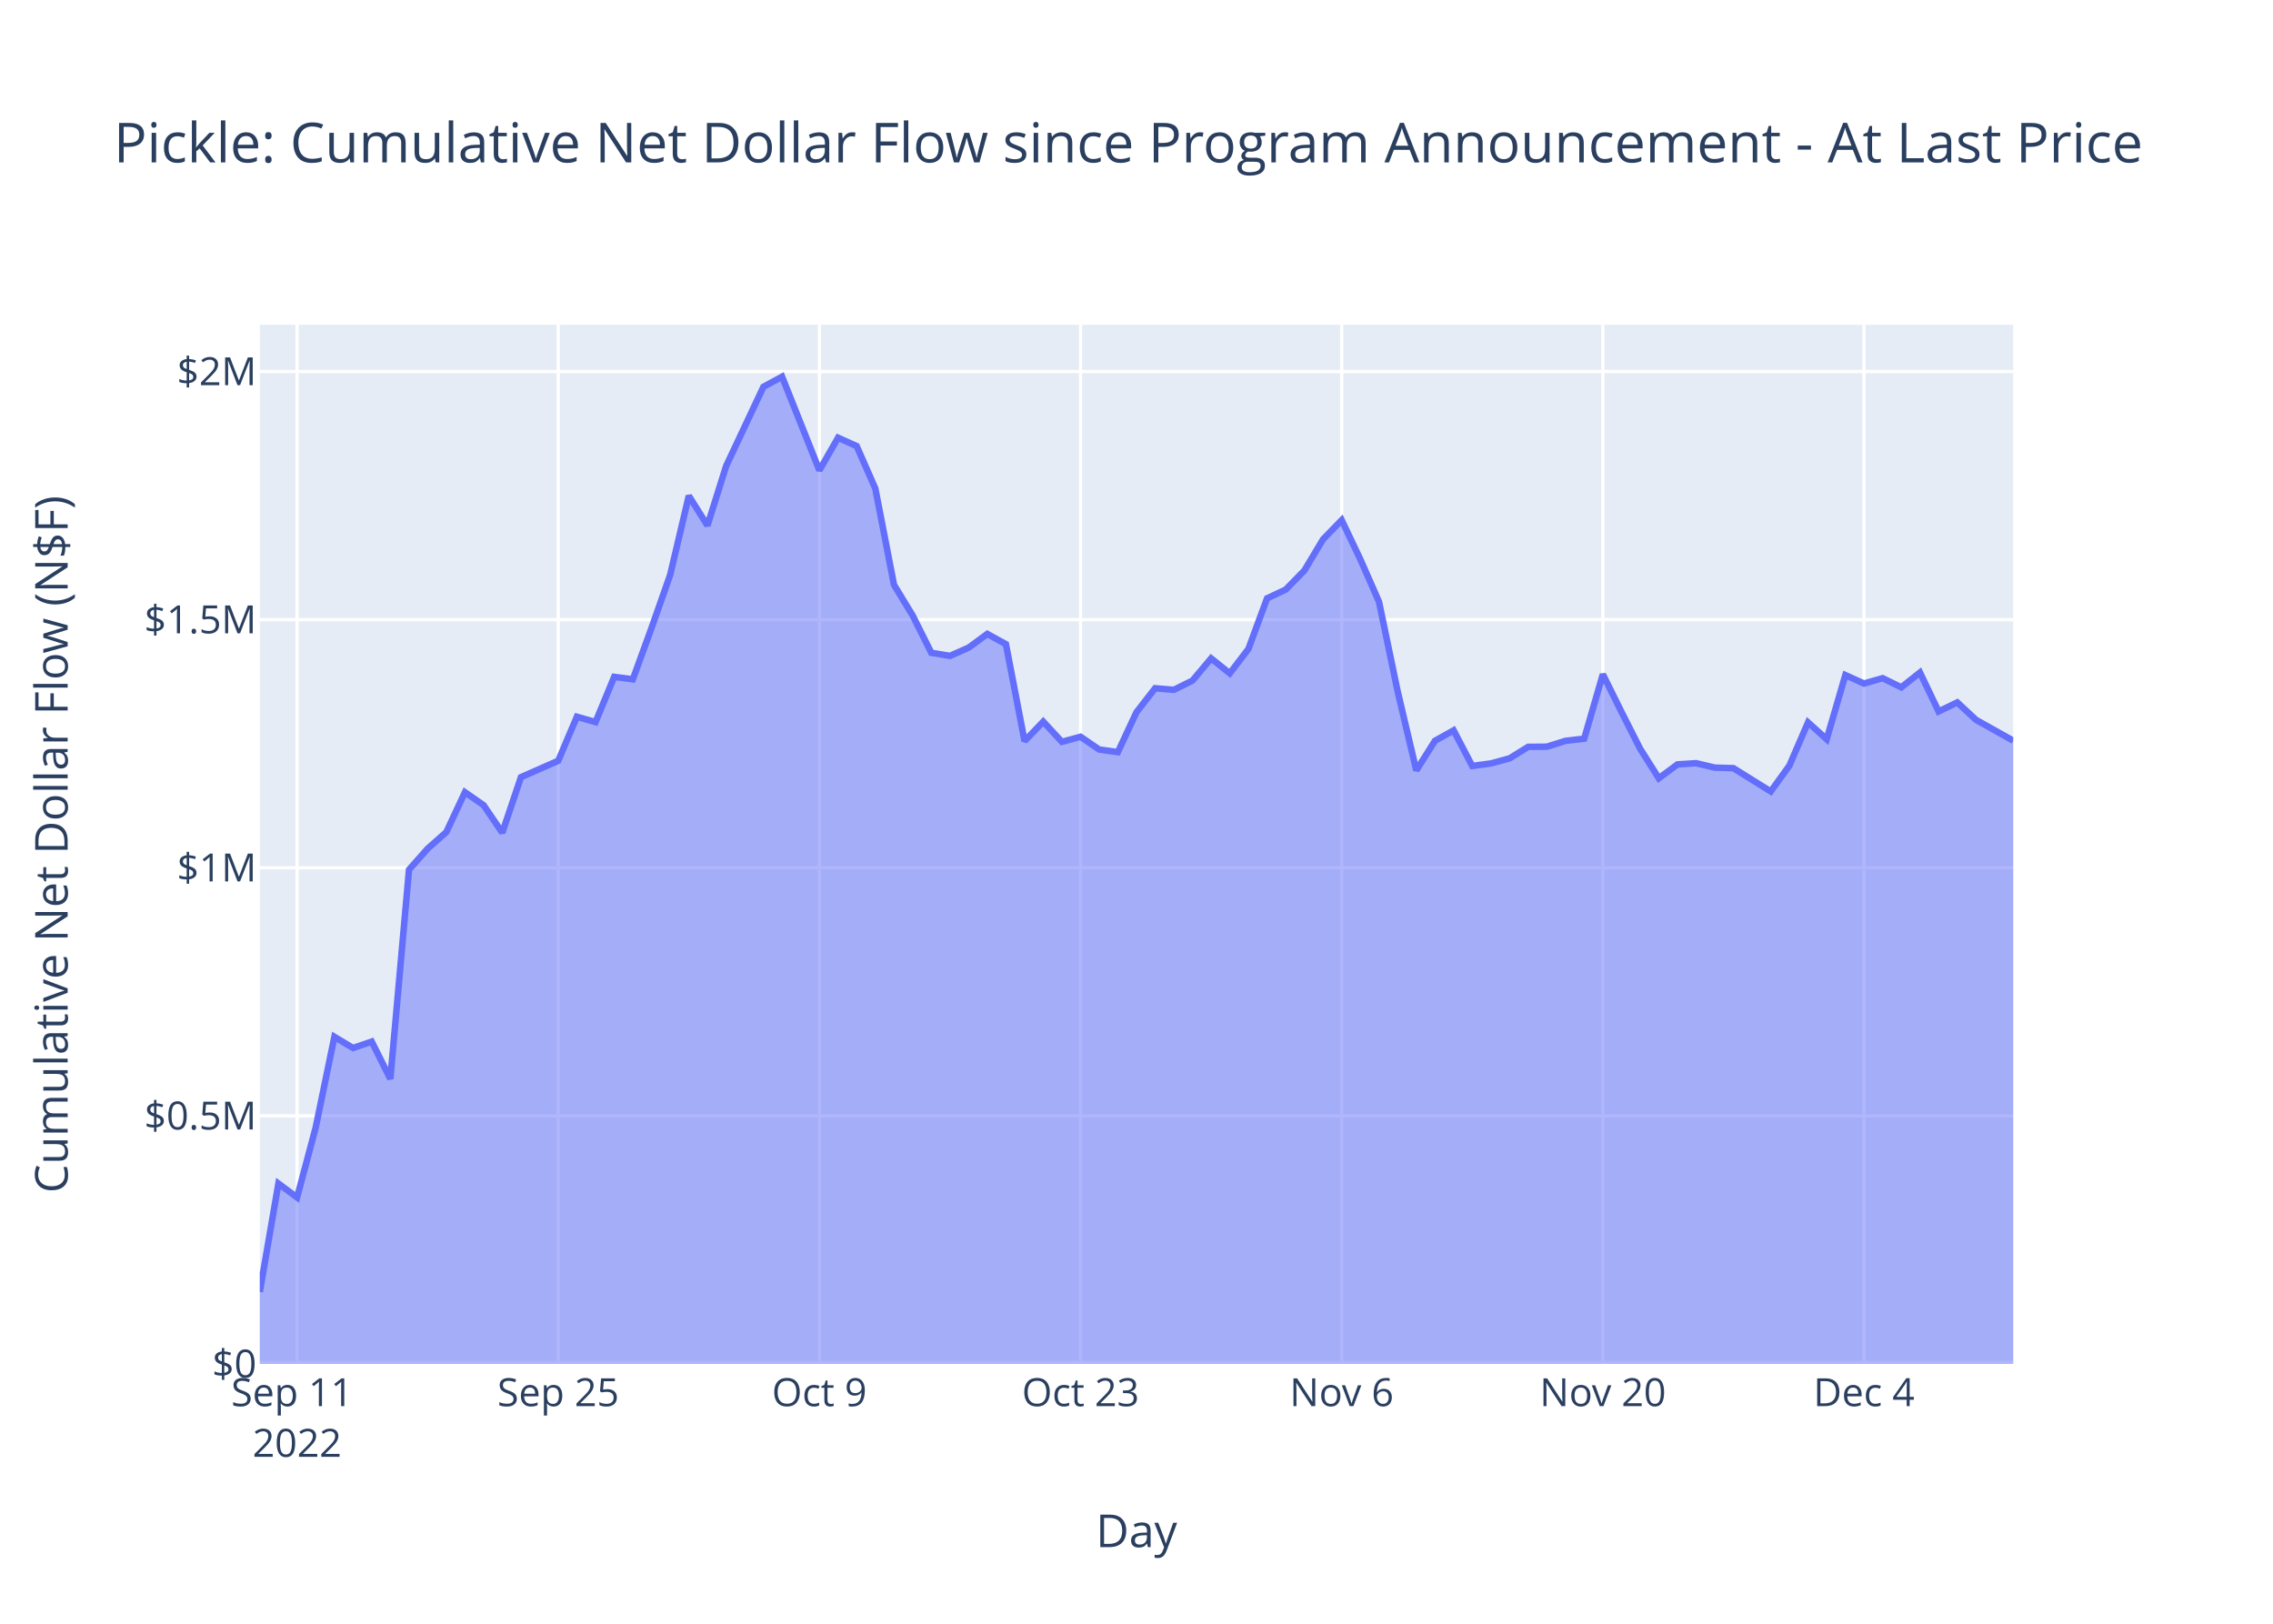
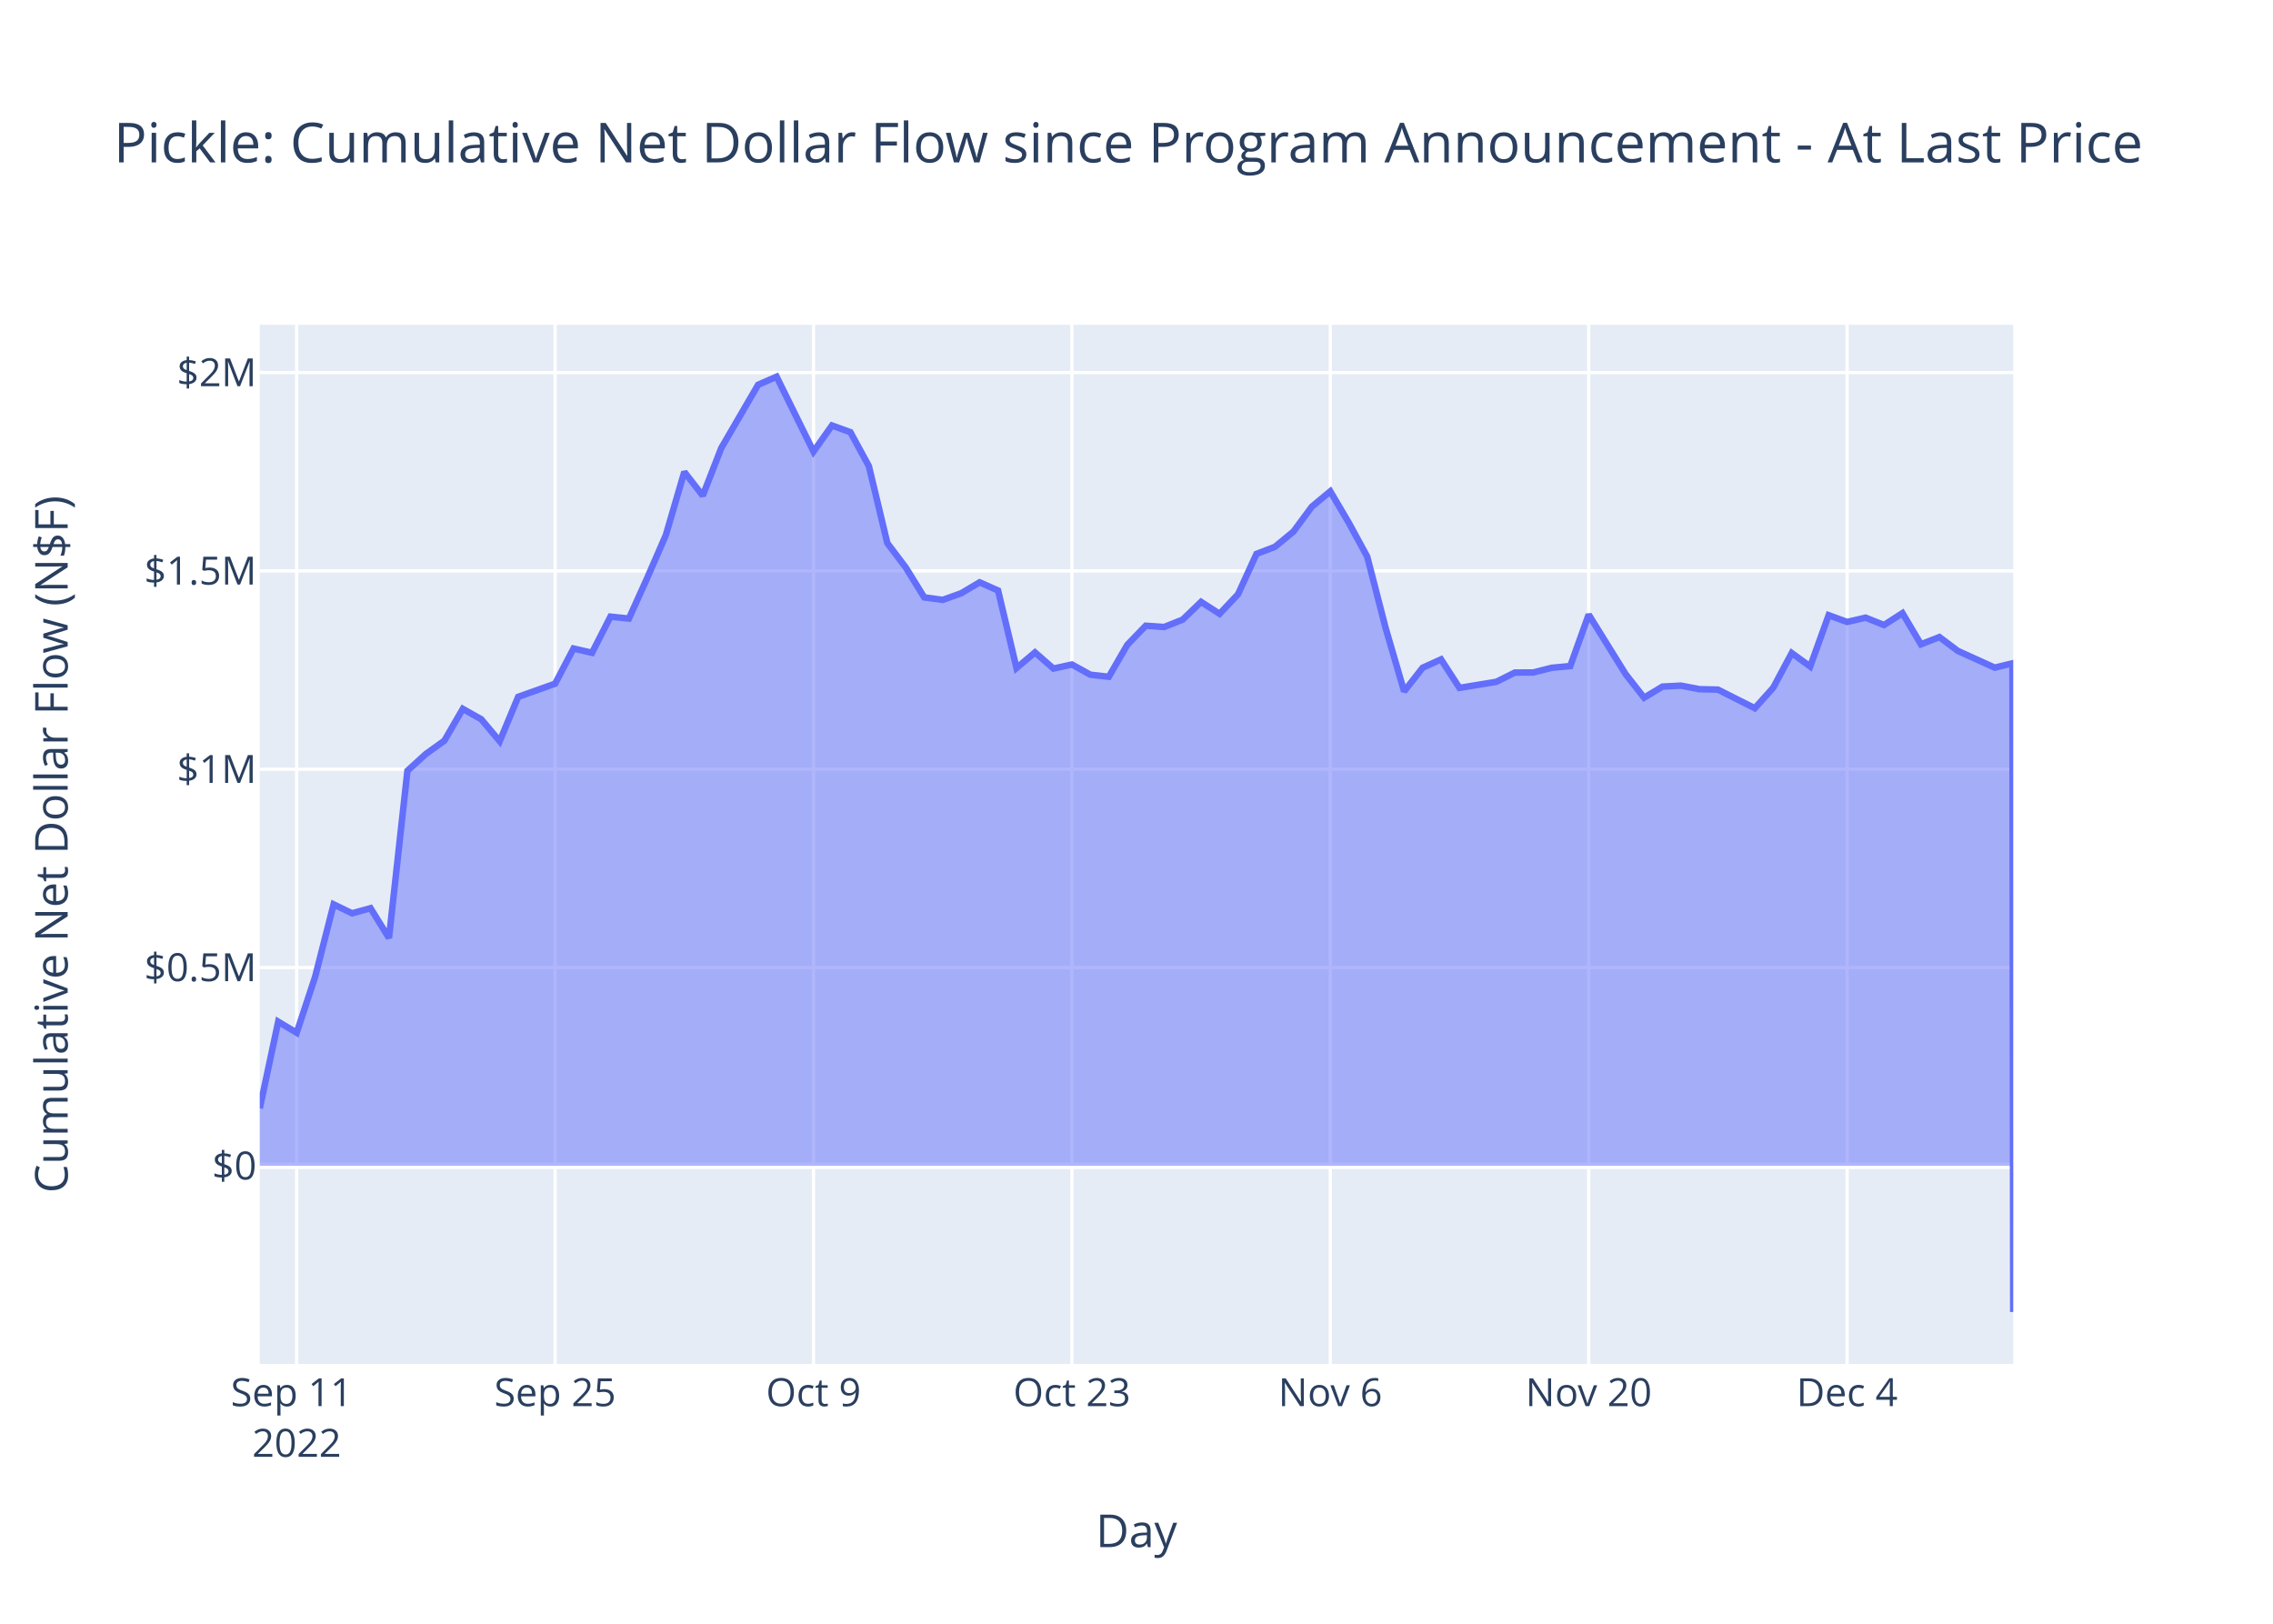
<svg xmlns="http://www.w3.org/2000/svg" class="main-svg" width="700" height="500" style="" viewBox="0 0 700 500">
  <rect x="0" y="0" width="700" height="500" style="fill: rgb(255, 255, 255); fill-opacity: 1;" />
-   <defs id="defs-f18676">
+   <defs id="defs-c508e6">
    <g class="clips">
-       <clipPath id="clipf18676xyplot" class="plotclip">
+       <clipPath id="clipc508e6xyplot" class="plotclip">
        <rect width="540" height="320" />
      </clipPath>
-       <clipPath class="axesclip" id="clipf18676x">
+       <clipPath class="axesclip" id="clipc508e6x">
        <rect x="80" y="0" width="540" height="500" />
      </clipPath>
-       <clipPath class="axesclip" id="clipf18676y">
+       <clipPath class="axesclip" id="clipc508e6y">
        <rect x="0" y="100" width="700" height="320" />
      </clipPath>
-       <clipPath class="axesclip" id="clipf18676xy">
+       <clipPath class="axesclip" id="clipc508e6xy">
        <rect x="80" y="100" width="540" height="320" />
      </clipPath>
    </g>
    <g class="gradients" />
    <g class="patterns" />
  </defs>
  <g class="bglayer">
    <rect class="bg" x="80" y="100" width="540" height="320" style="fill: rgb(229, 236, 246); fill-opacity: 1; stroke-width: 0;" />
  </g>
  <g class="layer-below">
    <g class="imagelayer" />
    <g class="shapelayer" />
  </g>
  <g class="cartesianlayer">
    <g class="subplot xy">
      <g class="layer-subplot">
        <g class="shapelayer" />
        <g class="imagelayer" />
      </g>
      <g class="minor-gridlayer">
        <g class="x" />
        <g class="y" />
      </g>
      <g class="gridlayer">
        <g class="x">
-           <path class="xgrid crisp" transform="translate(91.49,0)" d="M0,100v320" style="stroke: rgb(255, 255, 255); stroke-opacity: 1; stroke-width: 1px;" />
-           <path class="xgrid crisp" transform="translate(171.91,0)" d="M0,100v320" style="stroke: rgb(255, 255, 255); stroke-opacity: 1; stroke-width: 1px;" />
-           <path class="xgrid crisp" transform="translate(252.34,0)" d="M0,100v320" style="stroke: rgb(255, 255, 255); stroke-opacity: 1; stroke-width: 1px;" />
-           <path class="xgrid crisp" transform="translate(332.77,0)" d="M0,100v320" style="stroke: rgb(255, 255, 255); stroke-opacity: 1; stroke-width: 1px;" />
-           <path class="xgrid crisp" transform="translate(413.19,0)" d="M0,100v320" style="stroke: rgb(255, 255, 255); stroke-opacity: 1; stroke-width: 1px;" />
-           <path class="xgrid crisp" transform="translate(493.62,0)" d="M0,100v320" style="stroke: rgb(255, 255, 255); stroke-opacity: 1; stroke-width: 1px;" />
-           <path class="xgrid crisp" transform="translate(574.04,0)" d="M0,100v320" style="stroke: rgb(255, 255, 255); stroke-opacity: 1; stroke-width: 1px;" />
+           <path class="xgrid crisp" transform="translate(91.37,0)" d="M0,100v320" style="stroke: rgb(255, 255, 255); stroke-opacity: 1; stroke-width: 1px;" />
+           <path class="xgrid crisp" transform="translate(170.95,0)" d="M0,100v320" style="stroke: rgb(255, 255, 255); stroke-opacity: 1; stroke-width: 1px;" />
+           <path class="xgrid crisp" transform="translate(250.53,0)" d="M0,100v320" style="stroke: rgb(255, 255, 255); stroke-opacity: 1; stroke-width: 1px;" />
+           <path class="xgrid crisp" transform="translate(330.11,0)" d="M0,100v320" style="stroke: rgb(255, 255, 255); stroke-opacity: 1; stroke-width: 1px;" />
+           <path class="xgrid crisp" transform="translate(409.68,0)" d="M0,100v320" style="stroke: rgb(255, 255, 255); stroke-opacity: 1; stroke-width: 1px;" />
+           <path class="xgrid crisp" transform="translate(489.26,0)" d="M0,100v320" style="stroke: rgb(255, 255, 255); stroke-opacity: 1; stroke-width: 1px;" />
+           <path class="xgrid crisp" transform="translate(568.84,0)" d="M0,100v320" style="stroke: rgb(255, 255, 255); stroke-opacity: 1; stroke-width: 1px;" />
        </g>
        <g class="y">
-           <path class="ygrid crisp" transform="translate(0,343.6)" d="M80,0h540" style="stroke: rgb(255, 255, 255); stroke-opacity: 1; stroke-width: 1px;" />
-           <path class="ygrid crisp" transform="translate(0,267.21)" d="M80,0h540" style="stroke: rgb(255, 255, 255); stroke-opacity: 1; stroke-width: 1px;" />
-           <path class="ygrid crisp" transform="translate(0,190.81)" d="M80,0h540" style="stroke: rgb(255, 255, 255); stroke-opacity: 1; stroke-width: 1px;" />
-           <path class="ygrid crisp" transform="translate(0,114.41)" d="M80,0h540" style="stroke: rgb(255, 255, 255); stroke-opacity: 1; stroke-width: 1px;" />
+           <path class="ygrid crisp" transform="translate(0,297.93)" d="M80,0h540" style="stroke: rgb(255, 255, 255); stroke-opacity: 1; stroke-width: 1px;" />
+           <path class="ygrid crisp" transform="translate(0,236.87)" d="M80,0h540" style="stroke: rgb(255, 255, 255); stroke-opacity: 1; stroke-width: 1px;" />
+           <path class="ygrid crisp" transform="translate(0,175.8)" d="M80,0h540" style="stroke: rgb(255, 255, 255); stroke-opacity: 1; stroke-width: 1px;" />
+           <path class="ygrid crisp" transform="translate(0,114.73)" d="M80,0h540" style="stroke: rgb(255, 255, 255); stroke-opacity: 1; stroke-width: 1px;" />
        </g>
      </g>
      <g class="zerolinelayer">
-         <path class="yzl zl crisp" transform="translate(0,420)" d="M80,0h540" style="stroke: rgb(255, 255, 255); stroke-opacity: 1; stroke-width: 2px;" />
+         <path class="yzl zl crisp" transform="translate(0,359)" d="M80,0h540" style="stroke: rgb(255, 255, 255); stroke-opacity: 1; stroke-width: 2px;" />
      </g>
      <path class="xlines-below" />
      <path class="ylines-below" />
      <g class="overlines-below" />
      <g class="xaxislayer-below" />
      <g class="yaxislayer-below" />
      <g class="overaxes-below" />
-       <g class="plot" transform="translate(80,100)" clip-path="url(#clipf18676xyplot)">
+       <g class="plot" transform="translate(80,100)" clip-path="url(#clipc508e6xyplot)">
        <g class="scatterlayer mlayer">
-           <g class="trace scatter trace08a707" style="stroke-miterlimit: 2;">
+           <g class="trace scatter trace200ed3" style="stroke-miterlimit: 2;">
            <g class="fills">
              <g>
-                 <path class="js-fill" d="M540,320L0,320L0,297.81L5.74,264.45L11.49,268.73L17.23,247.16L22.98,219.27L28.72,222.71L34.47,220.74L40.21,232.21L45.96,167.8L51.7,161.32L57.45,156.23L63.19,143.95L68.94,147.95L74.68,156.41L80.43,139.32L91.91,134.26L97.66,120.71L103.4,122.35L109.15,108.43L114.89,109.17L120.64,93.39L126.38,77.04L132.13,52.68L137.87,61.81L143.62,43.51L155.11,19.11L160.85,16L172.34,44.83L178.09,34.79L183.83,37.37L189.57,50.44L195.32,80.09L201.06,89.52L206.81,101.01L212.55,101.97L218.3,99.43L224.04,95.21L229.79,98.36L235.53,128.21L241.28,122.21L247.02,128.43L252.77,126.87L258.51,130.8L264.26,131.6L270,119.3L275.74,111.93L281.49,112.42L287.23,109.58L292.98,102.74L298.72,107.34L304.47,99.82L310.21,84.25L315.96,81.54L321.7,75.67L327.45,66.07L333.19,60.16L338.94,72.25L344.68,85.31L350.43,112.9L356.17,137.22L361.91,128.12L367.66,124.9L373.4,135.87L379.15,135.08L384.89,133.52L390.64,129.97L396.38,129.93L402.13,128.13L407.87,127.46L413.62,107.65L419.36,119.23L425.11,130.57L430.85,139.65L436.6,135.38L442.34,135.01L448.09,136.37L453.83,136.54L465.32,143.71L471.06,135.76L476.81,122.45L482.55,127.63L488.3,107.88L494.04,110.48L499.79,108.83L505.53,111.65L511.28,107.08L517.02,119.08L522.77,116.29L528.51,121.64L540,128.08" style="fill: rgb(99, 110, 250); fill-opacity: 0.5; stroke-width: 0;" />
+                 <path class="js-fill" d="M540,259L0,259L0,241.27L5.68,214.6L11.37,218.02L17.05,200.78L22.74,178.48L28.42,181.23L34.11,179.66L39.79,188.83L45.47,137.34L51.16,132.16L56.84,128.09L62.53,118.28L68.21,121.48L73.89,128.24L79.58,114.58L90.95,110.53L96.63,99.7L102.32,101.01L108,89.89L113.68,90.47L119.37,77.86L125.05,64.79L130.74,45.32L136.42,52.62L142.11,37.99L153.47,18.48L159.16,16L170.53,39.05L176.21,31.02L181.89,33.08L187.58,43.53L193.26,67.23L198.95,74.77L204.63,83.95L210.32,84.72L216,82.69L221.68,79.32L227.37,81.83L233.05,105.7L238.74,100.9L244.42,105.87L250.11,104.62L255.79,107.76L261.47,108.4L267.16,98.57L272.84,92.68L278.53,93.07L284.21,90.81L289.89,85.34L295.58,89.01L301.26,83L306.95,70.56L312.63,68.39L318.32,63.7L324,56.02L329.68,51.3L335.37,60.96L341.05,71.4L346.74,93.45L352.42,112.9L358.11,105.62L363.79,103.05L369.47,111.82L380.84,109.94L386.53,107.1L392.21,107.07L397.89,105.63L403.58,105.1L409.26,89.26L420.63,107.58L426.32,114.84L432,111.42L437.68,111.13L443.37,112.22L449.05,112.35L460.42,118.08L466.11,111.73L471.79,101.09L477.47,105.23L483.16,89.44L488.84,91.52L494.53,90.2L500.21,92.46L505.89,88.81L511.58,98.4L517.26,96.17L522.95,100.44L534.32,105.59L539.76,104.25L540,304" style="fill: rgb(99, 110, 250); fill-opacity: 0.5; stroke-width: 0;" />
              </g>
            </g>
            <g class="errorbars" />
            <g class="lines">
-               <path class="js-line" d="M0,297.81L5.74,264.45L11.49,268.73L17.23,247.16L22.98,219.27L28.72,222.71L34.47,220.74L40.21,232.21L45.96,167.8L51.7,161.32L57.45,156.23L63.19,143.95L68.94,147.95L74.68,156.41L80.43,139.32L91.91,134.26L97.66,120.71L103.4,122.35L109.15,108.43L114.89,109.17L120.64,93.39L126.38,77.04L132.13,52.68L137.87,61.81L143.62,43.51L155.11,19.11L160.85,16L172.34,44.83L178.09,34.79L183.83,37.37L189.57,50.44L195.32,80.09L201.06,89.52L206.81,101.01L212.55,101.97L218.3,99.43L224.04,95.21L229.79,98.36L235.53,128.21L241.28,122.21L247.02,128.43L252.77,126.87L258.51,130.8L264.26,131.6L270,119.3L275.74,111.93L281.49,112.42L287.23,109.58L292.98,102.74L298.72,107.34L304.47,99.82L310.21,84.25L315.96,81.54L321.7,75.67L327.45,66.07L333.19,60.16L338.94,72.25L344.68,85.31L350.43,112.9L356.17,137.22L361.91,128.12L367.66,124.9L373.4,135.87L379.15,135.08L384.89,133.52L390.64,129.97L396.38,129.93L402.13,128.13L407.87,127.46L413.62,107.65L419.36,119.23L425.11,130.57L430.85,139.65L436.6,135.38L442.34,135.01L448.09,136.37L453.83,136.54L465.32,143.71L471.06,135.76L476.81,122.45L482.55,127.63L488.3,107.88L494.04,110.48L499.79,108.83L505.53,111.65L511.28,107.08L517.02,119.08L522.77,116.29L528.51,121.64L540,128.08" style="vector-effect: non-scaling-stroke; fill: none; stroke: rgb(99, 110, 250); stroke-opacity: 1; stroke-width: 2px; opacity: 1;" />
+               <path class="js-line" d="M0,241.27L5.68,214.6L11.37,218.02L17.05,200.78L22.74,178.48L28.42,181.23L34.11,179.66L39.79,188.83L45.47,137.34L51.16,132.16L56.84,128.09L62.53,118.28L68.21,121.48L73.89,128.24L79.58,114.58L90.95,110.53L96.63,99.7L102.32,101.01L108,89.89L113.68,90.47L119.37,77.86L125.05,64.79L130.74,45.32L136.42,52.62L142.11,37.99L153.47,18.48L159.16,16L170.53,39.05L176.21,31.02L181.89,33.08L187.58,43.53L193.26,67.23L198.95,74.77L204.63,83.95L210.32,84.72L216,82.69L221.68,79.32L227.37,81.83L233.05,105.7L238.74,100.9L244.42,105.87L250.11,104.62L255.79,107.76L261.47,108.4L267.16,98.57L272.84,92.68L278.53,93.07L284.21,90.81L289.89,85.34L295.58,89.01L301.26,83L306.95,70.56L312.63,68.39L318.32,63.7L324,56.02L329.68,51.3L335.37,60.96L341.05,71.4L346.74,93.45L352.42,112.9L358.11,105.62L363.79,103.05L369.47,111.82L380.84,109.94L386.53,107.1L392.21,107.07L397.89,105.63L403.58,105.1L409.26,89.26L420.63,107.58L426.32,114.84L432,111.42L437.68,111.13L443.37,112.22L449.05,112.35L460.42,118.08L466.11,111.73L471.79,101.09L477.47,105.23L483.16,89.44L488.84,91.52L494.53,90.2L500.21,92.46L505.89,88.81L511.58,98.4L517.26,96.17L522.95,100.44L534.32,105.59L539.76,104.25L540,304" style="vector-effect: non-scaling-stroke; fill: none; stroke: rgb(99, 110, 250); stroke-opacity: 1; stroke-width: 2px; opacity: 1;" />
            </g>
            <g class="points" />
            <g class="text" />
          </g>
        </g>
      </g>
      <g class="overplot" />
      <path class="xlines-above crisp" d="M0,0" style="fill: none;" />
      <path class="ylines-above crisp" d="M0,0" style="fill: none;" />
      <g class="overlines-above" />
      <g class="xaxislayer-above">
        <g class="xtick">
-           <text text-anchor="middle" x="0" y="433" transform="translate(91.49,0)" style="font-family: 'Open Sans', verdana, arial, sans-serif; font-size: 12px; fill: rgb(42, 63, 95); fill-opacity: 1; white-space: pre; opacity: 1;">
+           <text text-anchor="middle" x="0" y="433" transform="translate(91.37,0)" style="font-family: 'Open Sans', verdana, arial, sans-serif; font-size: 12px; fill: rgb(42, 63, 95); fill-opacity: 1; white-space: pre; opacity: 1;">
            <tspan class="line" dy="0em" x="0" y="433">Sep 11</tspan>
            <tspan class="line" dy="1.3em" x="0" y="433">2022</tspan>
          </text>
        </g>
        <g class="xtick">
-           <text text-anchor="middle" x="0" y="433" style="font-family: 'Open Sans', verdana, arial, sans-serif; font-size: 12px; fill: rgb(42, 63, 95); fill-opacity: 1; white-space: pre; opacity: 1;" transform="translate(171.91,0)">Sep 25</text>
+           <text text-anchor="middle" x="0" y="433" style="font-family: 'Open Sans', verdana, arial, sans-serif; font-size: 12px; fill: rgb(42, 63, 95); fill-opacity: 1; white-space: pre; opacity: 1;" transform="translate(170.95,0)">Sep 25</text>
        </g>
        <g class="xtick">
-           <text text-anchor="middle" x="0" y="433" style="font-family: 'Open Sans', verdana, arial, sans-serif; font-size: 12px; fill: rgb(42, 63, 95); fill-opacity: 1; white-space: pre; opacity: 1;" transform="translate(252.34,0)">Oct 9</text>
+           <text text-anchor="middle" x="0" y="433" style="font-family: 'Open Sans', verdana, arial, sans-serif; font-size: 12px; fill: rgb(42, 63, 95); fill-opacity: 1; white-space: pre; opacity: 1;" transform="translate(250.53,0)">Oct 9</text>
        </g>
        <g class="xtick">
-           <text text-anchor="middle" x="0" y="433" style="font-family: 'Open Sans', verdana, arial, sans-serif; font-size: 12px; fill: rgb(42, 63, 95); fill-opacity: 1; white-space: pre; opacity: 1;" transform="translate(332.77,0)">Oct 23</text>
+           <text text-anchor="middle" x="0" y="433" style="font-family: 'Open Sans', verdana, arial, sans-serif; font-size: 12px; fill: rgb(42, 63, 95); fill-opacity: 1; white-space: pre; opacity: 1;" transform="translate(330.11,0)">Oct 23</text>
        </g>
        <g class="xtick">
-           <text text-anchor="middle" x="0" y="433" style="font-family: 'Open Sans', verdana, arial, sans-serif; font-size: 12px; fill: rgb(42, 63, 95); fill-opacity: 1; white-space: pre; opacity: 1;" transform="translate(413.19,0)">Nov 6</text>
+           <text text-anchor="middle" x="0" y="433" style="font-family: 'Open Sans', verdana, arial, sans-serif; font-size: 12px; fill: rgb(42, 63, 95); fill-opacity: 1; white-space: pre; opacity: 1;" transform="translate(409.68,0)">Nov 6</text>
        </g>
        <g class="xtick">
-           <text text-anchor="middle" x="0" y="433" style="font-family: 'Open Sans', verdana, arial, sans-serif; font-size: 12px; fill: rgb(42, 63, 95); fill-opacity: 1; white-space: pre; opacity: 1;" transform="translate(493.62,0)">Nov 20</text>
+           <text text-anchor="middle" x="0" y="433" style="font-family: 'Open Sans', verdana, arial, sans-serif; font-size: 12px; fill: rgb(42, 63, 95); fill-opacity: 1; white-space: pre; opacity: 1;" transform="translate(489.26,0)">Nov 20</text>
        </g>
        <g class="xtick">
-           <text text-anchor="middle" x="0" y="433" style="font-family: 'Open Sans', verdana, arial, sans-serif; font-size: 12px; fill: rgb(42, 63, 95); fill-opacity: 1; white-space: pre; opacity: 1;" transform="translate(574.04,0)">Dec 4</text>
+           <text text-anchor="middle" x="0" y="433" style="font-family: 'Open Sans', verdana, arial, sans-serif; font-size: 12px; fill: rgb(42, 63, 95); fill-opacity: 1; white-space: pre; opacity: 1;" transform="translate(568.84,0)">Dec 4</text>
        </g>
      </g>
      <g class="yaxislayer-above">
        <g class="ytick">
-           <text text-anchor="end" x="79" y="4.2" transform="translate(0,420)" style="font-family: 'Open Sans', verdana, arial, sans-serif; font-size: 12px; fill: rgb(42, 63, 95); fill-opacity: 1; white-space: pre; opacity: 1;">$0</text>
+           <text text-anchor="end" x="79" y="4.2" transform="translate(0,359)" style="font-family: 'Open Sans', verdana, arial, sans-serif; font-size: 12px; fill: rgb(42, 63, 95); fill-opacity: 1; white-space: pre; opacity: 1;">$0</text>
        </g>
        <g class="ytick">
-           <text text-anchor="end" x="79" y="4.2" style="font-family: 'Open Sans', verdana, arial, sans-serif; font-size: 12px; fill: rgb(42, 63, 95); fill-opacity: 1; white-space: pre; opacity: 1;" transform="translate(0,343.6)">$0.5M</text>
+           <text text-anchor="end" x="79" y="4.2" style="font-family: 'Open Sans', verdana, arial, sans-serif; font-size: 12px; fill: rgb(42, 63, 95); fill-opacity: 1; white-space: pre; opacity: 1;" transform="translate(0,297.93)">$0.5M</text>
        </g>
        <g class="ytick">
-           <text text-anchor="end" x="79" y="4.2" style="font-family: 'Open Sans', verdana, arial, sans-serif; font-size: 12px; fill: rgb(42, 63, 95); fill-opacity: 1; white-space: pre; opacity: 1;" transform="translate(0,267.21)">$1M</text>
+           <text text-anchor="end" x="79" y="4.2" style="font-family: 'Open Sans', verdana, arial, sans-serif; font-size: 12px; fill: rgb(42, 63, 95); fill-opacity: 1; white-space: pre; opacity: 1;" transform="translate(0,236.87)">$1M</text>
        </g>
        <g class="ytick">
-           <text text-anchor="end" x="79" y="4.2" style="font-family: 'Open Sans', verdana, arial, sans-serif; font-size: 12px; fill: rgb(42, 63, 95); fill-opacity: 1; white-space: pre; opacity: 1;" transform="translate(0,190.81)">$1.5M</text>
+           <text text-anchor="end" x="79" y="4.2" style="font-family: 'Open Sans', verdana, arial, sans-serif; font-size: 12px; fill: rgb(42, 63, 95); fill-opacity: 1; white-space: pre; opacity: 1;" transform="translate(0,175.8)">$1.5M</text>
        </g>
        <g class="ytick">
-           <text text-anchor="end" x="79" y="4.2" style="font-family: 'Open Sans', verdana, arial, sans-serif; font-size: 12px; fill: rgb(42, 63, 95); fill-opacity: 1; white-space: pre; opacity: 1;" transform="translate(0,114.41)">$2M</text>
+           <text text-anchor="end" x="79" y="4.2" style="font-family: 'Open Sans', verdana, arial, sans-serif; font-size: 12px; fill: rgb(42, 63, 95); fill-opacity: 1; white-space: pre; opacity: 1;" transform="translate(0,114.73)">$2M</text>
        </g>
      </g>
      <g class="overaxes-above" />
    </g>
  </g>
  <g class="polarlayer" />
  <g class="smithlayer" />
  <g class="ternarylayer" />
  <g class="geolayer" />
  <g class="funnelarealayer" />
  <g class="pielayer" />
  <g class="iciclelayer" />
  <g class="treemaplayer" />
  <g class="sunburstlayer" />
  <g class="glimages" />
-   <defs id="topdefs-f18676">
+   <defs id="topdefs-c508e6">
    <g class="clips" />
  </defs>
  <g class="layer-above">
    <g class="imagelayer" />
    <g class="shapelayer" />
  </g>
  <g class="infolayer">
    <g class="g-gtitle">
      <text class="gtitle" x="35" y="50" text-anchor="start" dy="0em" style="font-family: 'Open Sans', verdana, arial, sans-serif; font-size: 17px; fill: rgb(42, 63, 95); opacity: 1; font-weight: normal; white-space: pre;">Pickle: Cumulative Net Dollar Flow since Program Announcement - At Last Price</text>
    </g>
    <g class="g-xtitle">
      <text class="xtitle" x="350" y="476.409" text-anchor="middle" style="font-family: 'Open Sans', verdana, arial, sans-serif; font-size: 14px; fill: rgb(42, 63, 95); opacity: 1; font-weight: normal; white-space: pre;">Day</text>
    </g>
    <g class="g-ytitle">
      <text class="ytitle" transform="rotate(-90,20.84063,260)" x="20.841" y="260" text-anchor="middle" style="font-family: 'Open Sans', verdana, arial, sans-serif; font-size: 14px; fill: rgb(42, 63, 95); opacity: 1; font-weight: normal; white-space: pre;">Cumulative Net Dollar Flow (N$F)</text>
    </g>
  </g>
</svg>
